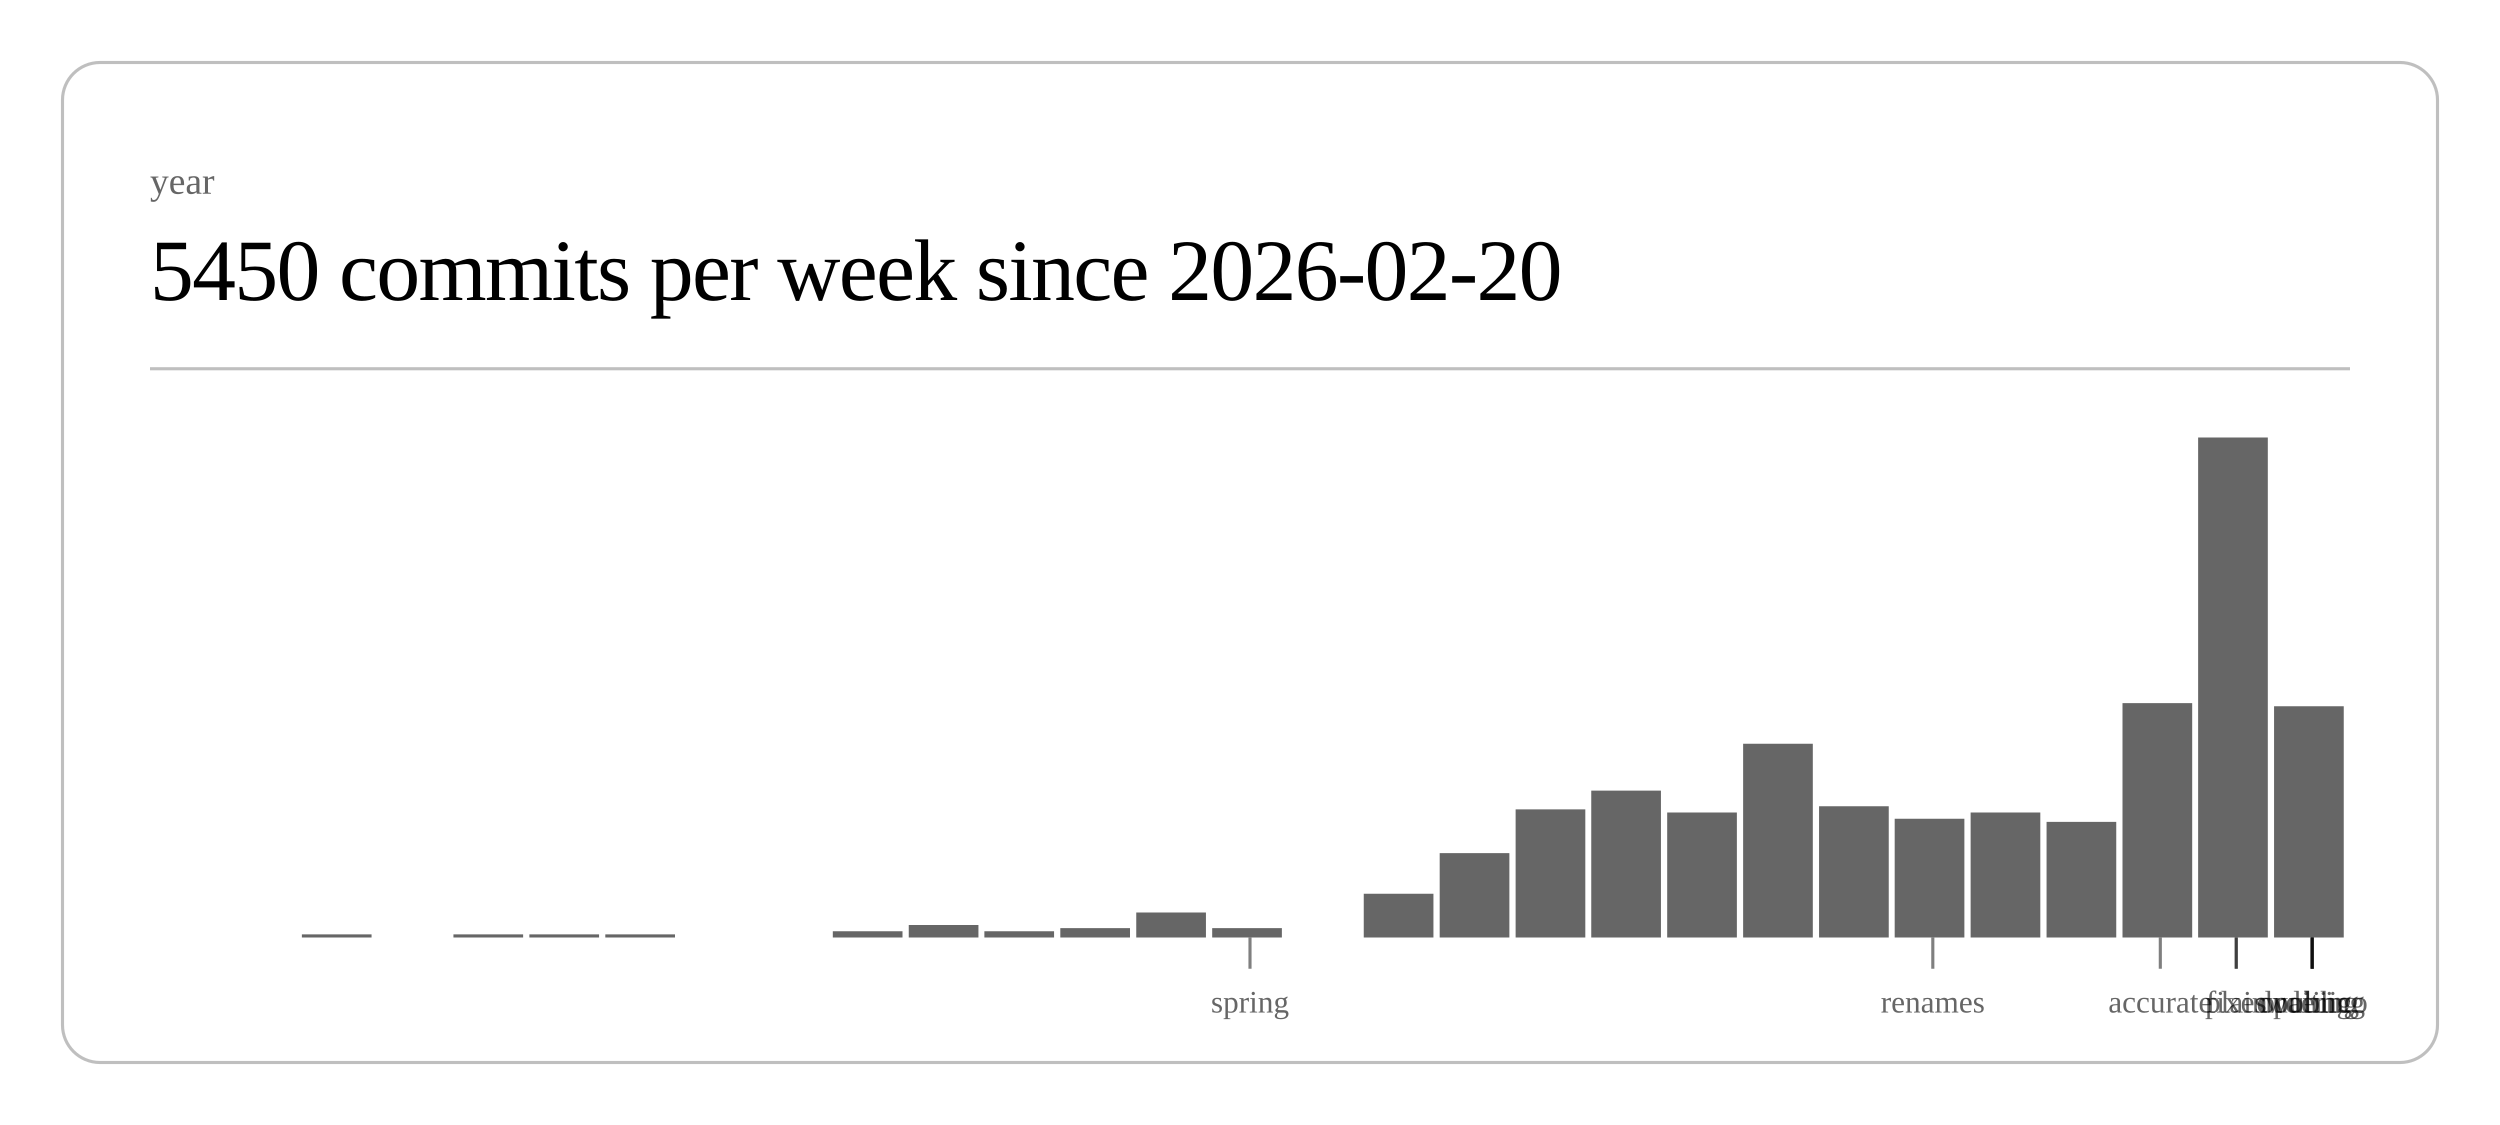
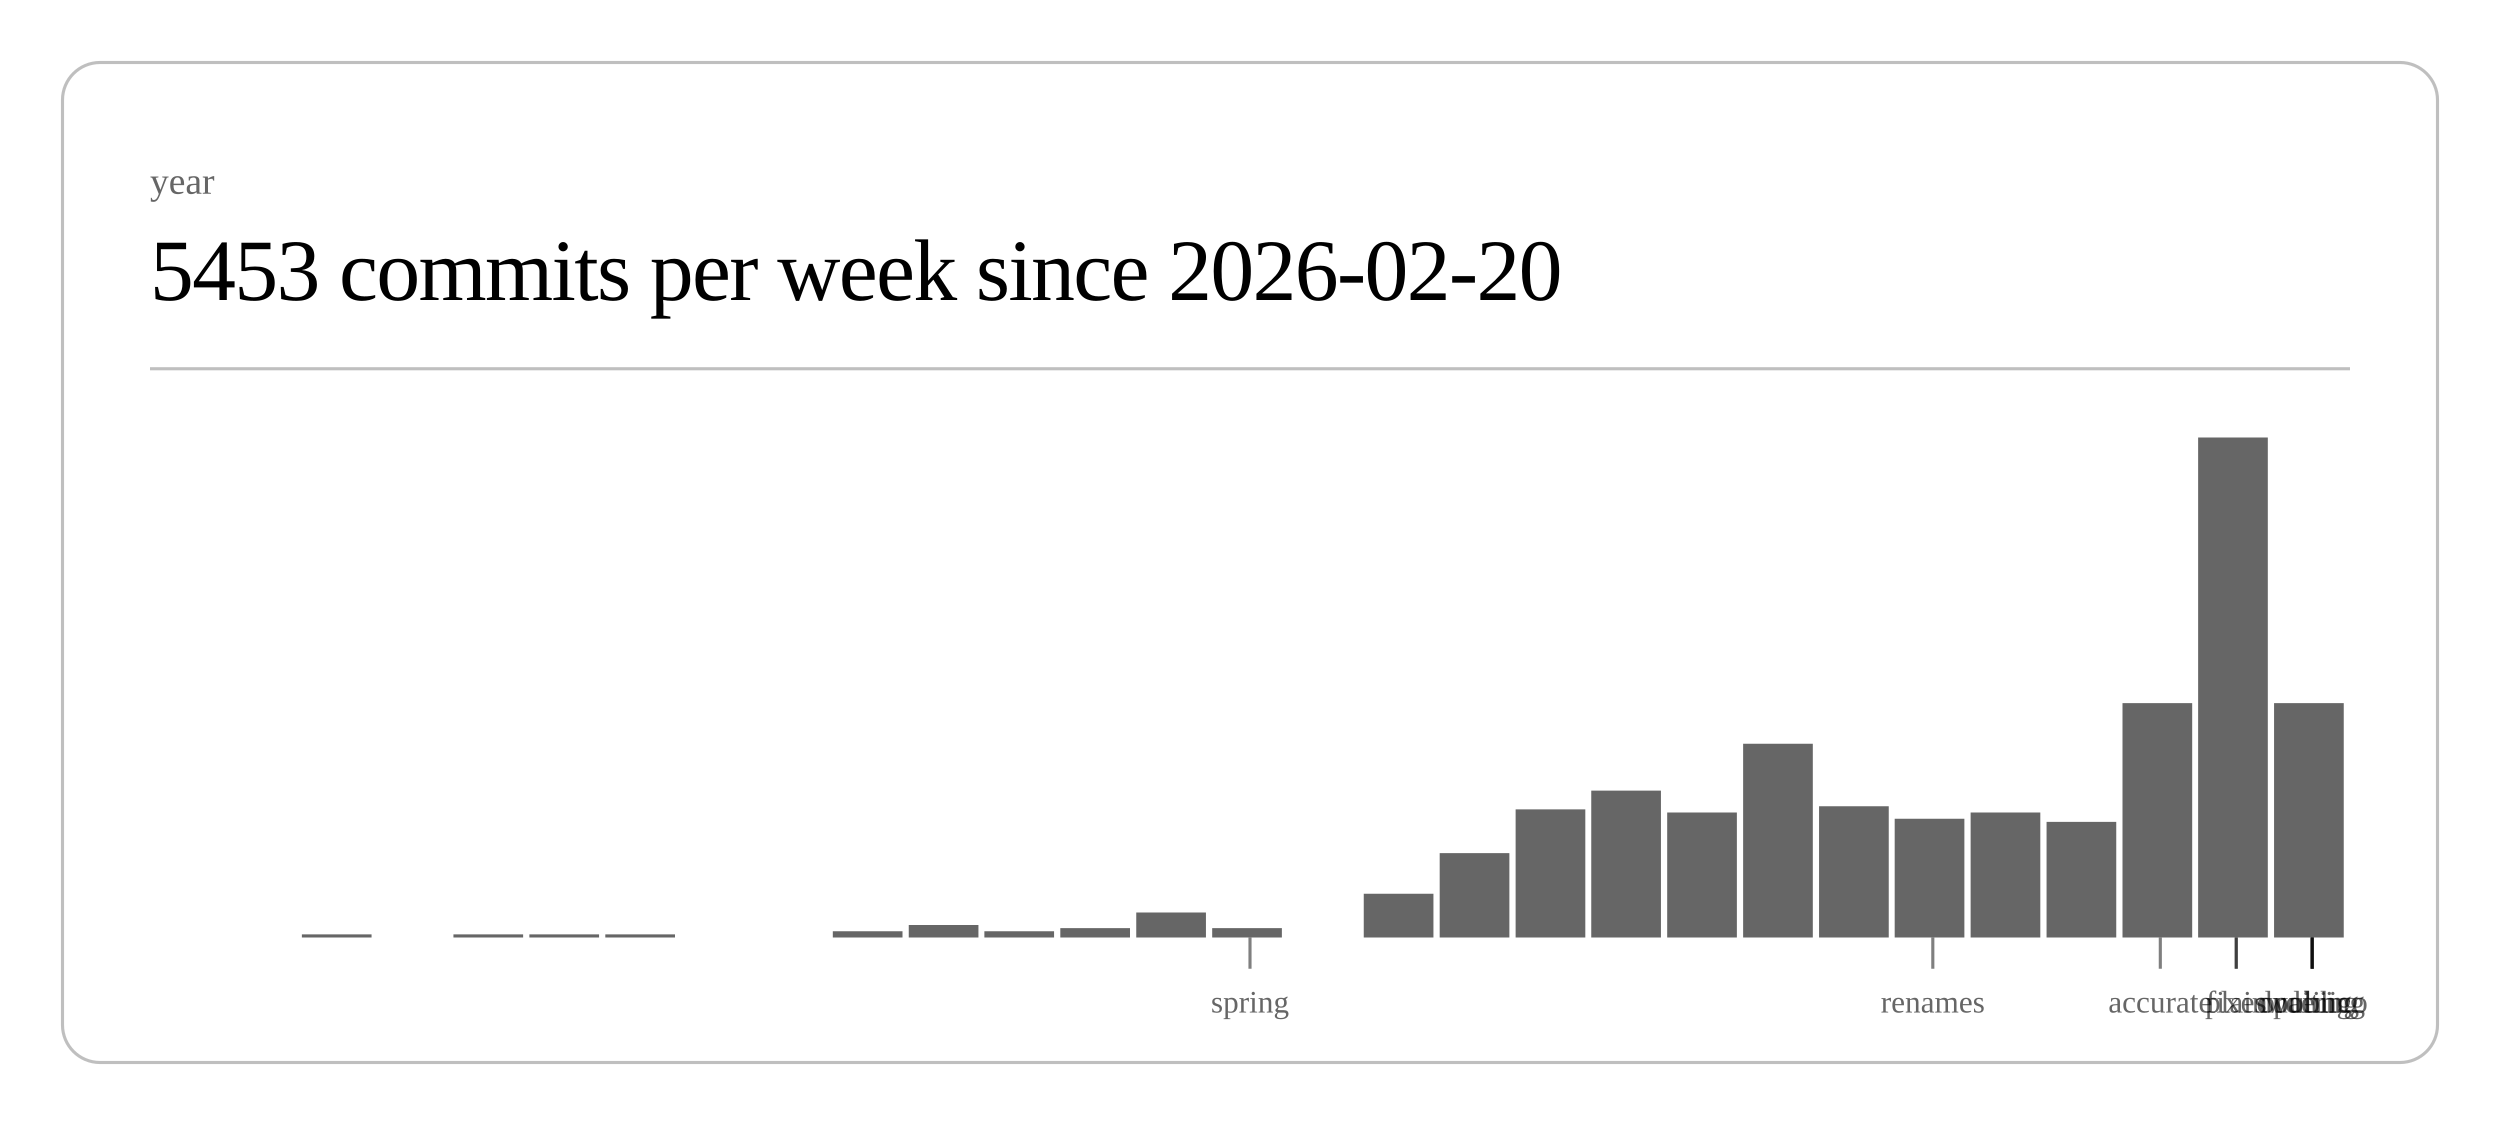
<svg xmlns="http://www.w3.org/2000/svg" class="post-header-svg" viewBox="0 0 800 360" width="800" height="360">
  <rect x="20" y="20" width="760" height="320" rx="12" ry="12" fill="none" stroke="currentColor" stroke-width="1" opacity="0.25" />
  <text fill="currentColor" x="48" y="62" font-size="12" opacity="0.6">year</text>
-   <text fill="currentColor" x="48" y="96" font-size="28" font-weight="300" letter-spacing="-0.5">5450 commits per week since 2026-02-20</text>
+   <text fill="currentColor" x="48" y="96" font-size="28" font-weight="300" letter-spacing="-0.5">5453 commits per week since 2026-02-20</text>
  <line stroke="currentColor" x1="48" y1="118" x2="752" y2="118" stroke-width="1" opacity="0.25" />
  <rect x="96.6" y="299" width="22.3" height="1" fill="currentColor" opacity="0.6" />
  <rect x="145.1" y="299" width="22.3" height="1" fill="currentColor" opacity="0.6" />
  <rect x="169.4" y="299" width="22.3" height="1" fill="currentColor" opacity="0.6" />
  <rect x="193.7" y="299" width="22.3" height="1" fill="currentColor" opacity="0.6" />
  <rect x="266.5" y="298" width="22.3" height="2" fill="currentColor" opacity="0.6" />
  <rect x="290.8" y="296" width="22.3" height="4" fill="currentColor" opacity="0.6" />
  <rect x="315.0" y="298" width="22.3" height="2" fill="currentColor" opacity="0.6" />
  <rect x="339.3" y="297" width="22.3" height="3" fill="currentColor" opacity="0.6" />
  <rect x="363.6" y="292" width="22.3" height="8" fill="currentColor" opacity="0.6" />
  <rect x="387.9" y="297" width="22.3" height="3" fill="currentColor" opacity="0.6" />
  <rect x="436.4" y="286" width="22.3" height="14" fill="currentColor" opacity="0.6" />
  <rect x="460.7" y="273" width="22.3" height="27" fill="currentColor" opacity="0.6" />
  <rect x="485.0" y="259" width="22.3" height="41" fill="currentColor" opacity="0.6" />
  <rect x="509.2" y="253" width="22.3" height="47" fill="currentColor" opacity="0.6" />
  <rect x="533.5" y="260" width="22.3" height="40" fill="currentColor" opacity="0.6" />
  <rect x="557.8" y="238" width="22.3" height="62" fill="currentColor" opacity="0.6" />
  <rect x="582.1" y="258" width="22.3" height="42" fill="currentColor" opacity="0.6" />
  <rect x="606.3" y="262" width="22.3" height="38" fill="currentColor" opacity="0.6" />
  <rect x="630.6" y="260" width="22.3" height="40" fill="currentColor" opacity="0.6" />
  <rect x="654.9" y="263" width="22.3" height="37" fill="currentColor" opacity="0.6" />
  <rect x="679.2" y="225" width="22.3" height="75" fill="currentColor" opacity="0.6" />
  <rect x="703.4" y="140" width="22.3" height="160" fill="currentColor" opacity="0.6" />
-   <rect x="727.7" y="226" width="22.3" height="74" fill="currentColor" opacity="0.6" />
+   <rect x="727.7" y="225" width="22.3" height="75" fill="currentColor" opacity="0.6" />
  <line stroke="currentColor" x1="400.0" y1="300" x2="400.0" y2="310" stroke-width="1" opacity="0.5" />
  <text fill="currentColor" x="400.0" y="324" font-size="10" opacity="0.6" text-anchor="middle">spring</text>
  <line stroke="currentColor" x1="618.5" y1="300" x2="618.5" y2="310" stroke-width="1" opacity="0.5" />
  <text fill="currentColor" x="618.5" y="324" font-size="10" opacity="0.6" text-anchor="middle">renames</text>
  <line stroke="currentColor" x1="691.3" y1="300" x2="691.3" y2="310" stroke-width="1" opacity="0.5" />
  <text fill="currentColor" x="691.3" y="324" font-size="10" opacity="0.6" text-anchor="middle">accurate</text>
  <line stroke="currentColor" x1="715.6" y1="300" x2="715.6" y2="310" stroke-width="1" opacity="0.5" />
  <text fill="currentColor" x="715.6" y="324" font-size="10" opacity="0.6" text-anchor="middle">fixes</text>
  <line stroke="currentColor" x1="715.6" y1="300" x2="715.6" y2="310" stroke-width="1" opacity="0.5" />
  <text fill="currentColor" x="715.6" y="324" font-size="10" opacity="0.6" text-anchor="middle">plain</text>
  <line stroke="currentColor" x1="739.9" y1="300" x2="739.9" y2="310" stroke-width="1" opacity="0.5" />
  <text fill="currentColor" x="739.9" y="324" font-size="10" opacity="0.6" text-anchor="middle">duolingo</text>
  <line stroke="currentColor" x1="739.9" y1="300" x2="739.9" y2="310" stroke-width="1" opacity="0.5" />
  <text fill="currentColor" x="739.9" y="324" font-size="10" opacity="0.6" text-anchor="middle">ordering</text>
  <line stroke="currentColor" x1="739.9" y1="300" x2="739.9" y2="310" stroke-width="1" opacity="0.5" />
  <text fill="currentColor" x="739.9" y="324" font-size="10" opacity="0.6" text-anchor="middle">waiting</text>
  <line stroke="currentColor" x1="739.9" y1="300" x2="739.9" y2="310" stroke-width="1" opacity="0.5" />
  <text fill="currentColor" x="739.9" y="324" font-size="10" opacity="0.6" text-anchor="middle">public</text>
</svg>
